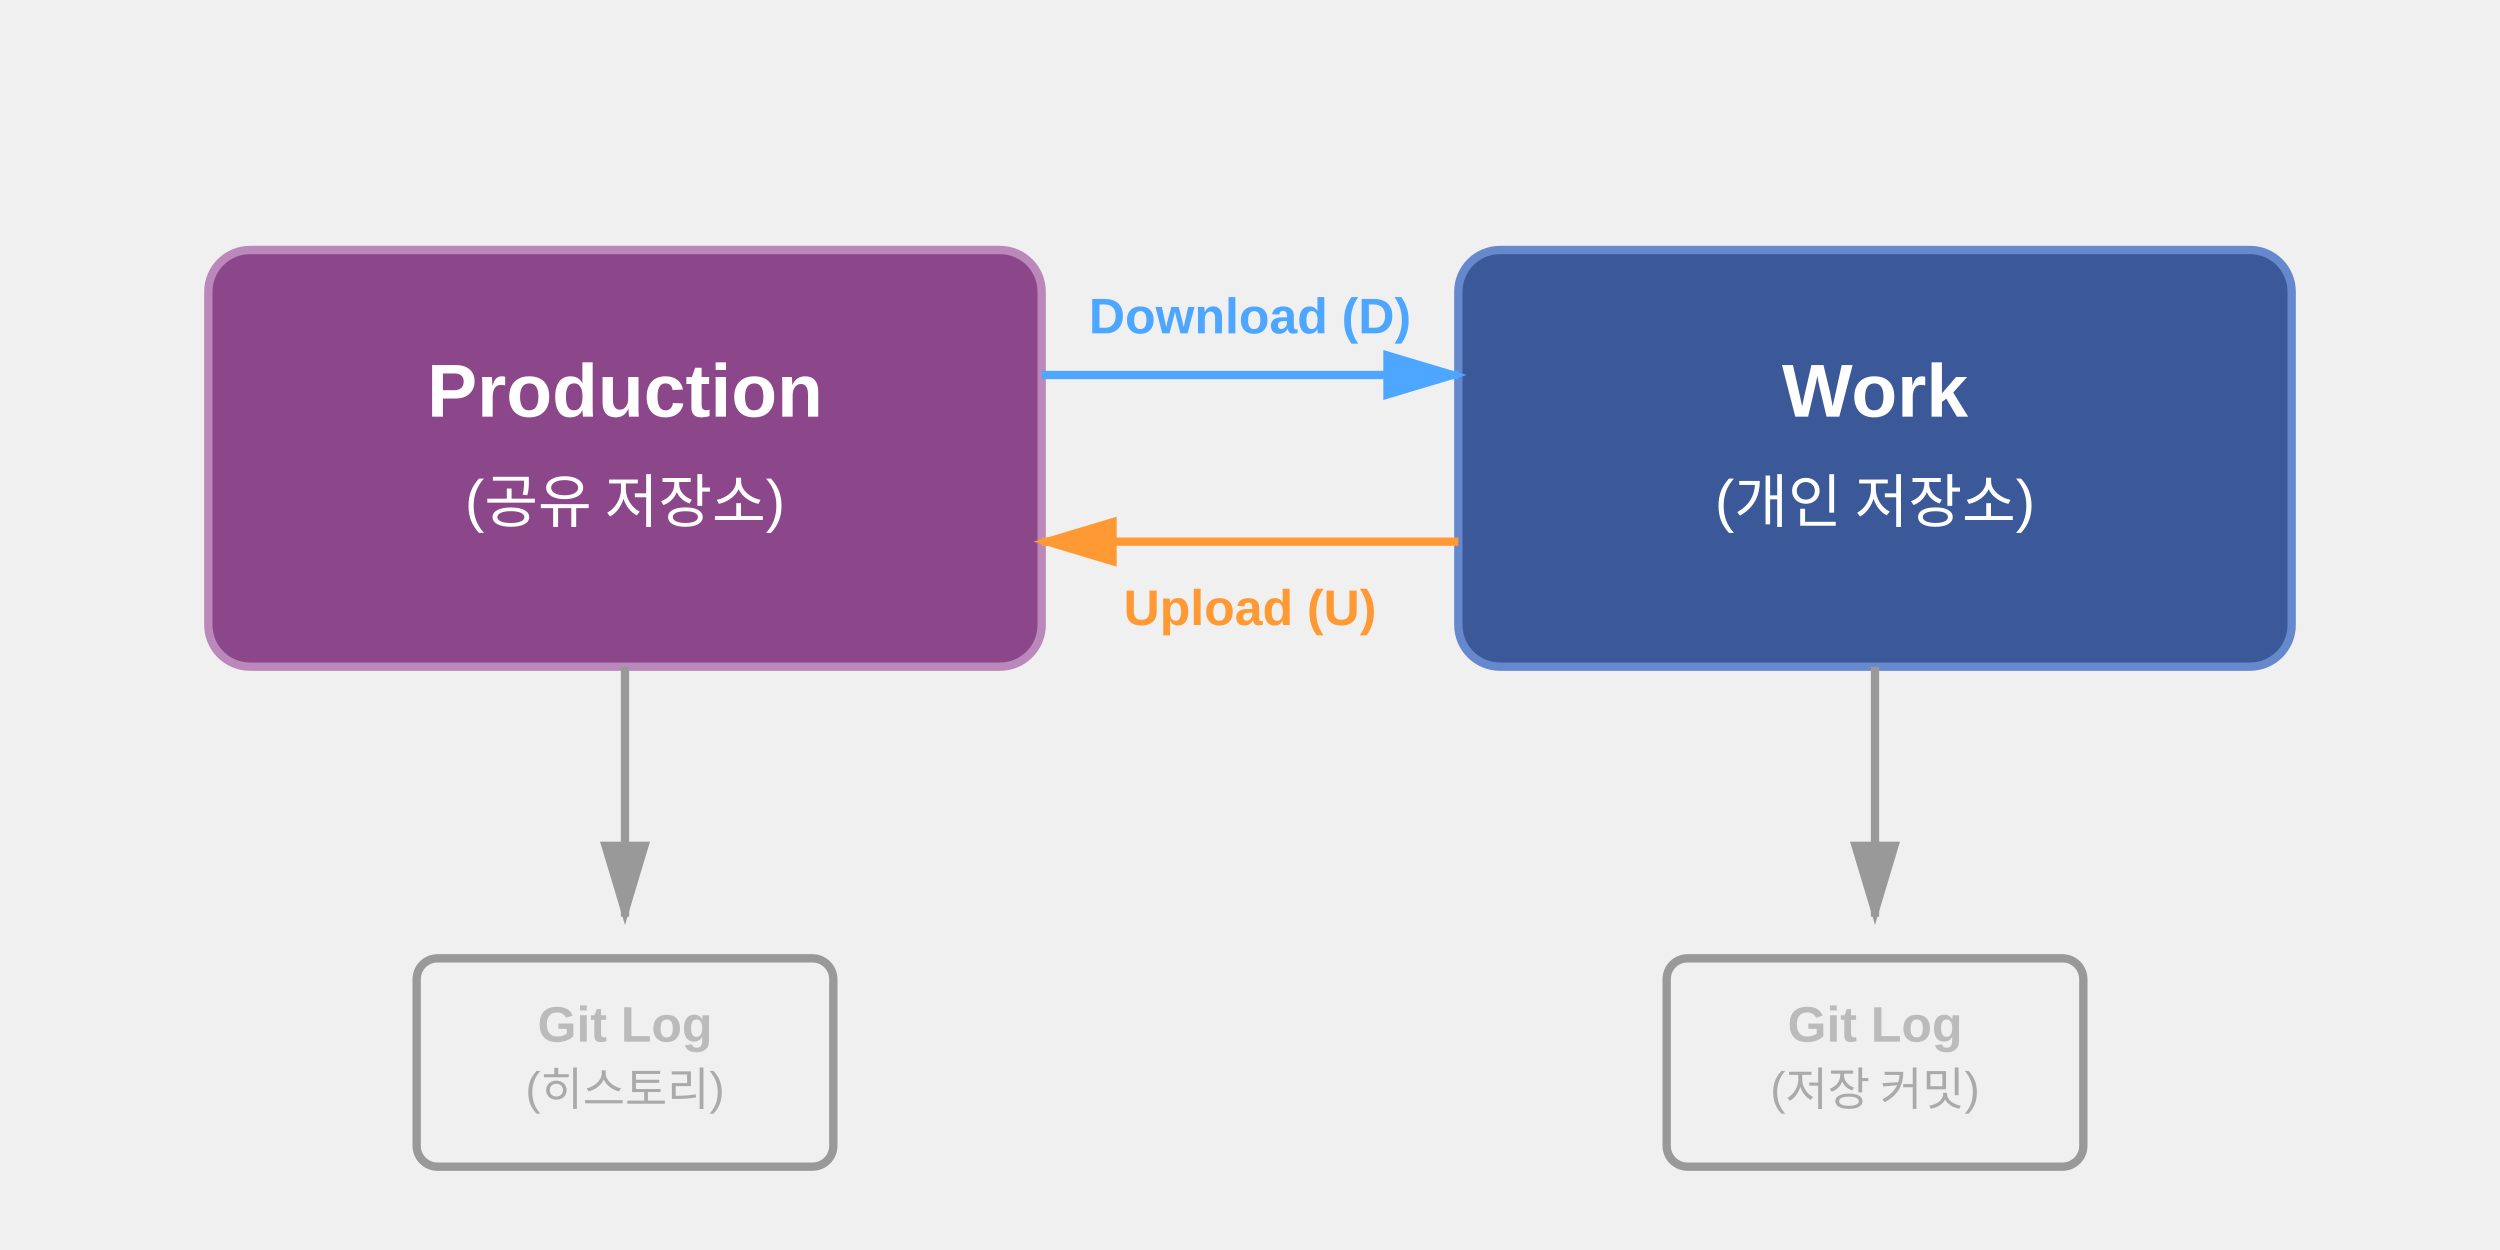
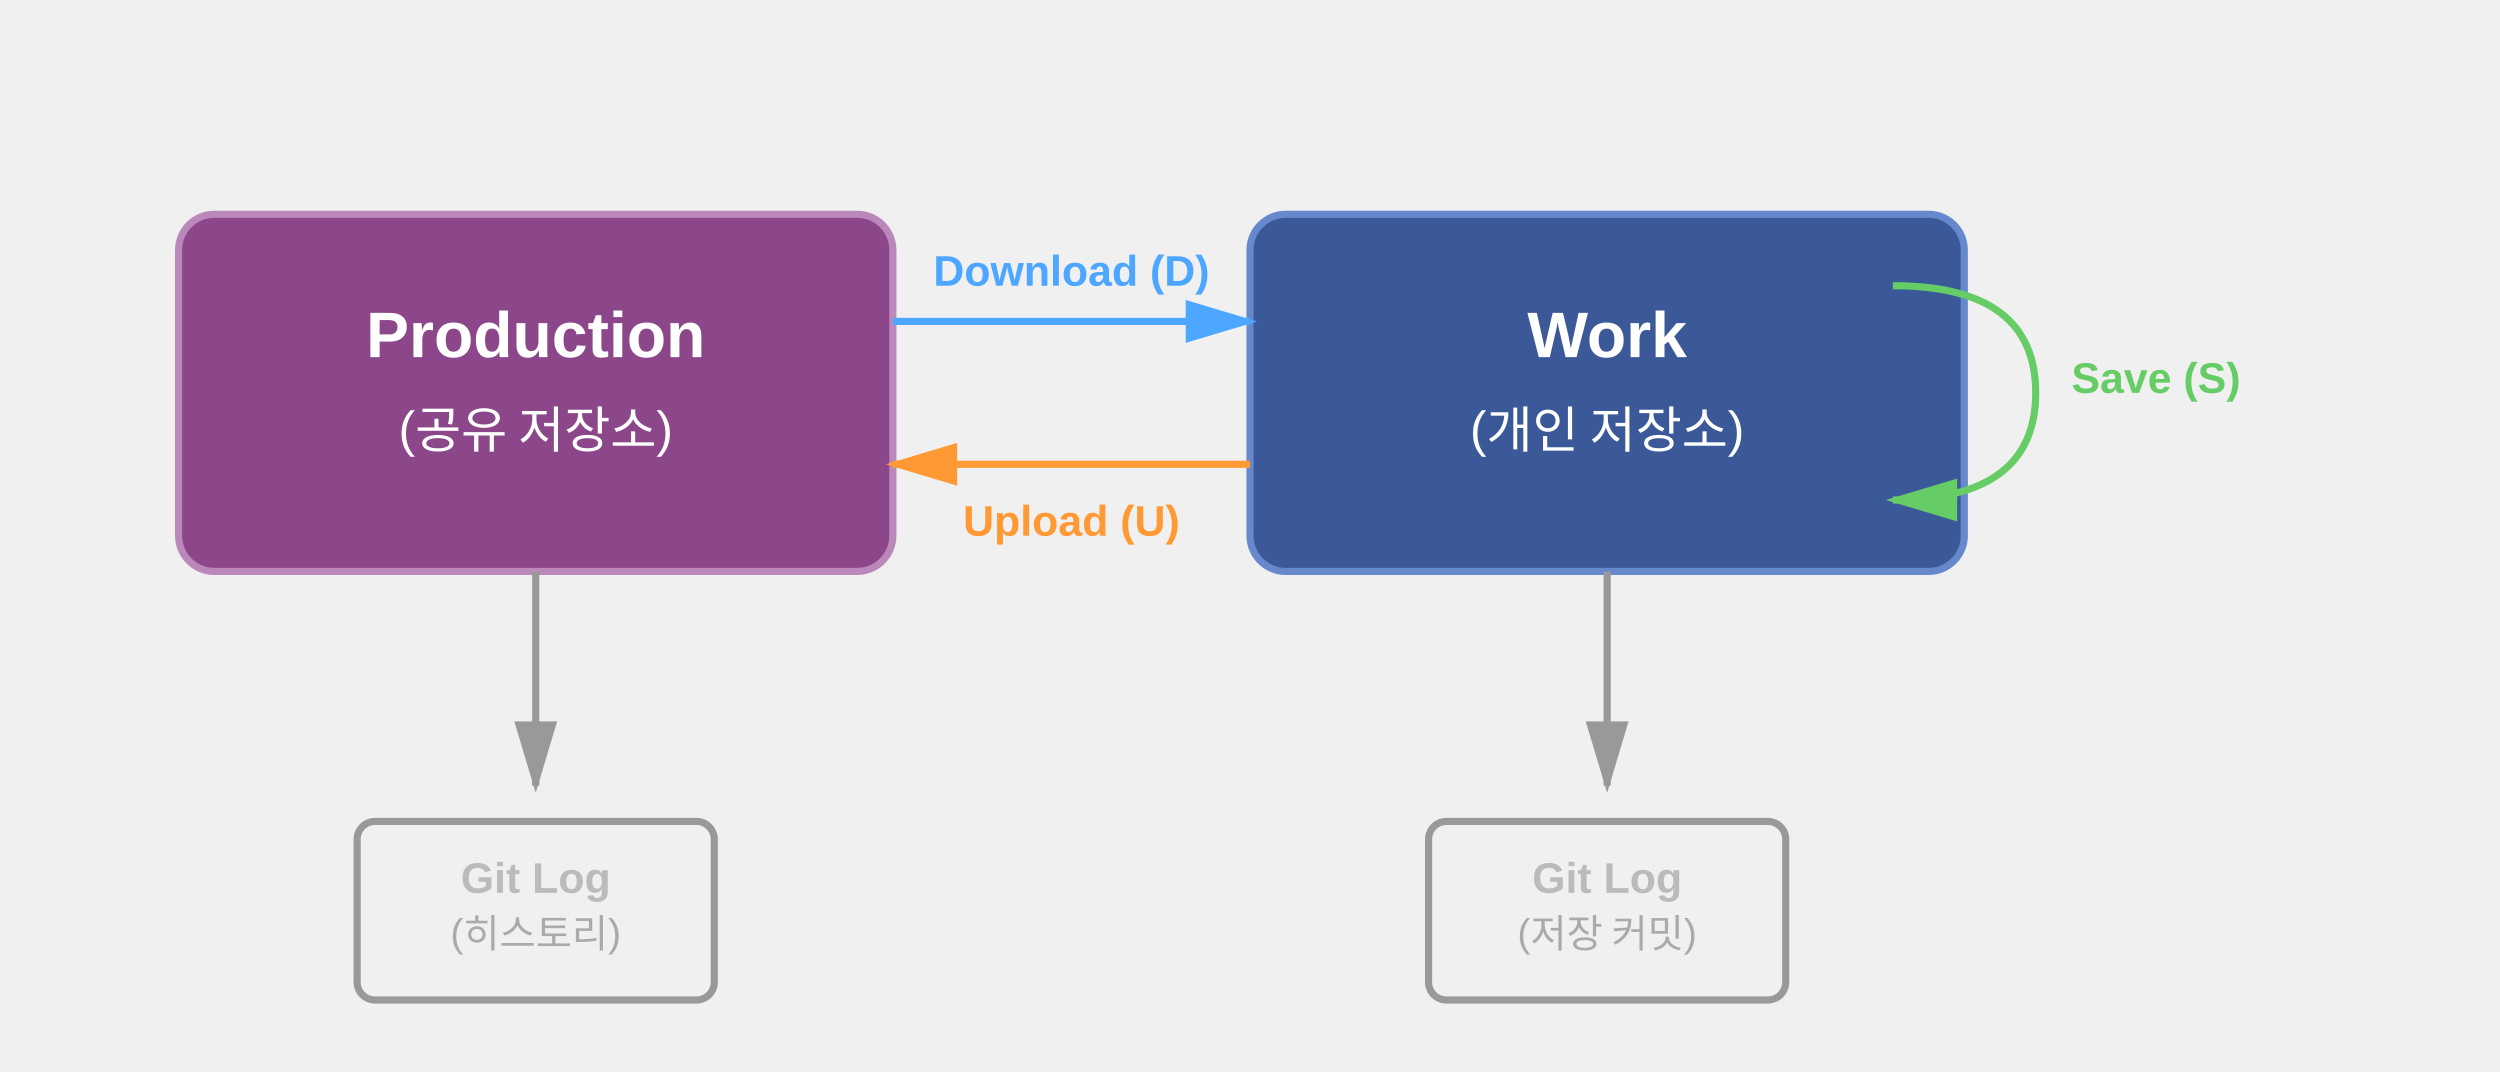
- <svg xmlns="http://www.w3.org/2000/svg" width="600" height="300">
+ <svg xmlns="http://www.w3.org/2000/svg" width="700" height="300">
  <rect x="50" y="60" width="200" height="100" fill="#8b4789" stroke="#bb88bb" stroke-width="2" rx="10" />
  <text x="150" y="100" text-anchor="middle" font-family="Arial, sans-serif" font-size="18" font-weight="bold" fill="#ffffff">Production</text>
  <text x="150" y="125" text-anchor="middle" font-family="Arial, sans-serif" font-size="14" fill="#ffffff">(공유 저장소)</text>
  <rect x="350" y="60" width="200" height="100" fill="#3b5998" stroke="#6688cc" stroke-width="2" rx="10" />
  <text x="450" y="100" text-anchor="middle" font-family="Arial, sans-serif" font-size="18" font-weight="bold" fill="#ffffff">Work</text>
  <text x="450" y="125" text-anchor="middle" font-family="Arial, sans-serif" font-size="14" fill="#ffffff">(개인 저장소)</text>
+   <defs>
+     <marker id="arrowhead-save" markerWidth="10" markerHeight="10" refX="9" refY="3" orient="auto">
+       <polygon points="0 0, 10 3, 0 6" fill="#66cc66" />
+     </marker>
+   </defs>
+   <path d="M 530 80 Q 570 80, 570 110 Q 570 140, 530 140" fill="none" stroke="#66cc66" stroke-width="2" marker-end="url(#arrowhead-save)" />
+   <text x="580" y="110" text-anchor="start" font-family="Arial, sans-serif" font-size="12" font-weight="bold" fill="#66cc66">Save (S)</text>
  <defs>
    <marker id="arrowhead" markerWidth="10" markerHeight="10" refX="9" refY="3" orient="auto">
      <polygon points="0 0, 10 3, 0 6" fill="#4da6ff" />
    </marker>
  </defs>
  <line x1="250" y1="90" x2="350" y2="90" stroke="#4da6ff" stroke-width="2" marker-end="url(#arrowhead)" />
  <text x="300" y="80" text-anchor="middle" font-family="Arial, sans-serif" font-size="12" font-weight="bold" fill="#4da6ff">Download (D)</text>
  <defs>
    <marker id="arrowhead2" markerWidth="10" markerHeight="10" refX="9" refY="3" orient="auto">
      <polygon points="0 0, 10 3, 0 6" fill="#ff9933" />
    </marker>
  </defs>
  <line x1="350" y1="130" x2="250" y2="130" stroke="#ff9933" stroke-width="2" marker-end="url(#arrowhead2)" />
  <text x="300" y="150" text-anchor="middle" font-family="Arial, sans-serif" font-size="12" font-weight="bold" fill="#ff9933">Upload (U)</text>
  <line x1="150" y1="160" x2="150" y2="220" stroke="#999999" stroke-width="2" marker-end="url(#arrowhead3)" />
  <defs>
    <marker id="arrowhead3" markerWidth="10" markerHeight="10" refX="9" refY="3" orient="auto">
      <polygon points="0 0, 10 3, 0 6" fill="#999999" />
    </marker>
  </defs>
  <rect x="100" y="230" width="100" height="50" fill="none" stroke="#999999" stroke-width="2" rx="5" />
  <text x="150" y="250" text-anchor="middle" font-family="Arial, sans-serif" font-size="12" font-weight="bold" fill="#bbbbbb">Git Log</text>
  <text x="150" y="265" text-anchor="middle" font-family="Arial, sans-serif" font-size="11" fill="#aaaaaa">(히스토리)</text>
  <line x1="450" y1="160" x2="450" y2="220" stroke="#999999" stroke-width="2" marker-end="url(#arrowhead4)" />
  <defs>
    <marker id="arrowhead4" markerWidth="10" markerHeight="10" refX="9" refY="3" orient="auto">
      <polygon points="0 0, 10 3, 0 6" fill="#999999" />
    </marker>
  </defs>
  <rect x="400" y="230" width="100" height="50" fill="none" stroke="#999999" stroke-width="2" rx="5" />
  <text x="450" y="250" text-anchor="middle" font-family="Arial, sans-serif" font-size="12" font-weight="bold" fill="#bbbbbb">Git Log</text>
  <text x="450" y="265" text-anchor="middle" font-family="Arial, sans-serif" font-size="11" fill="#aaaaaa">(저장 커밋)</text>
</svg>
